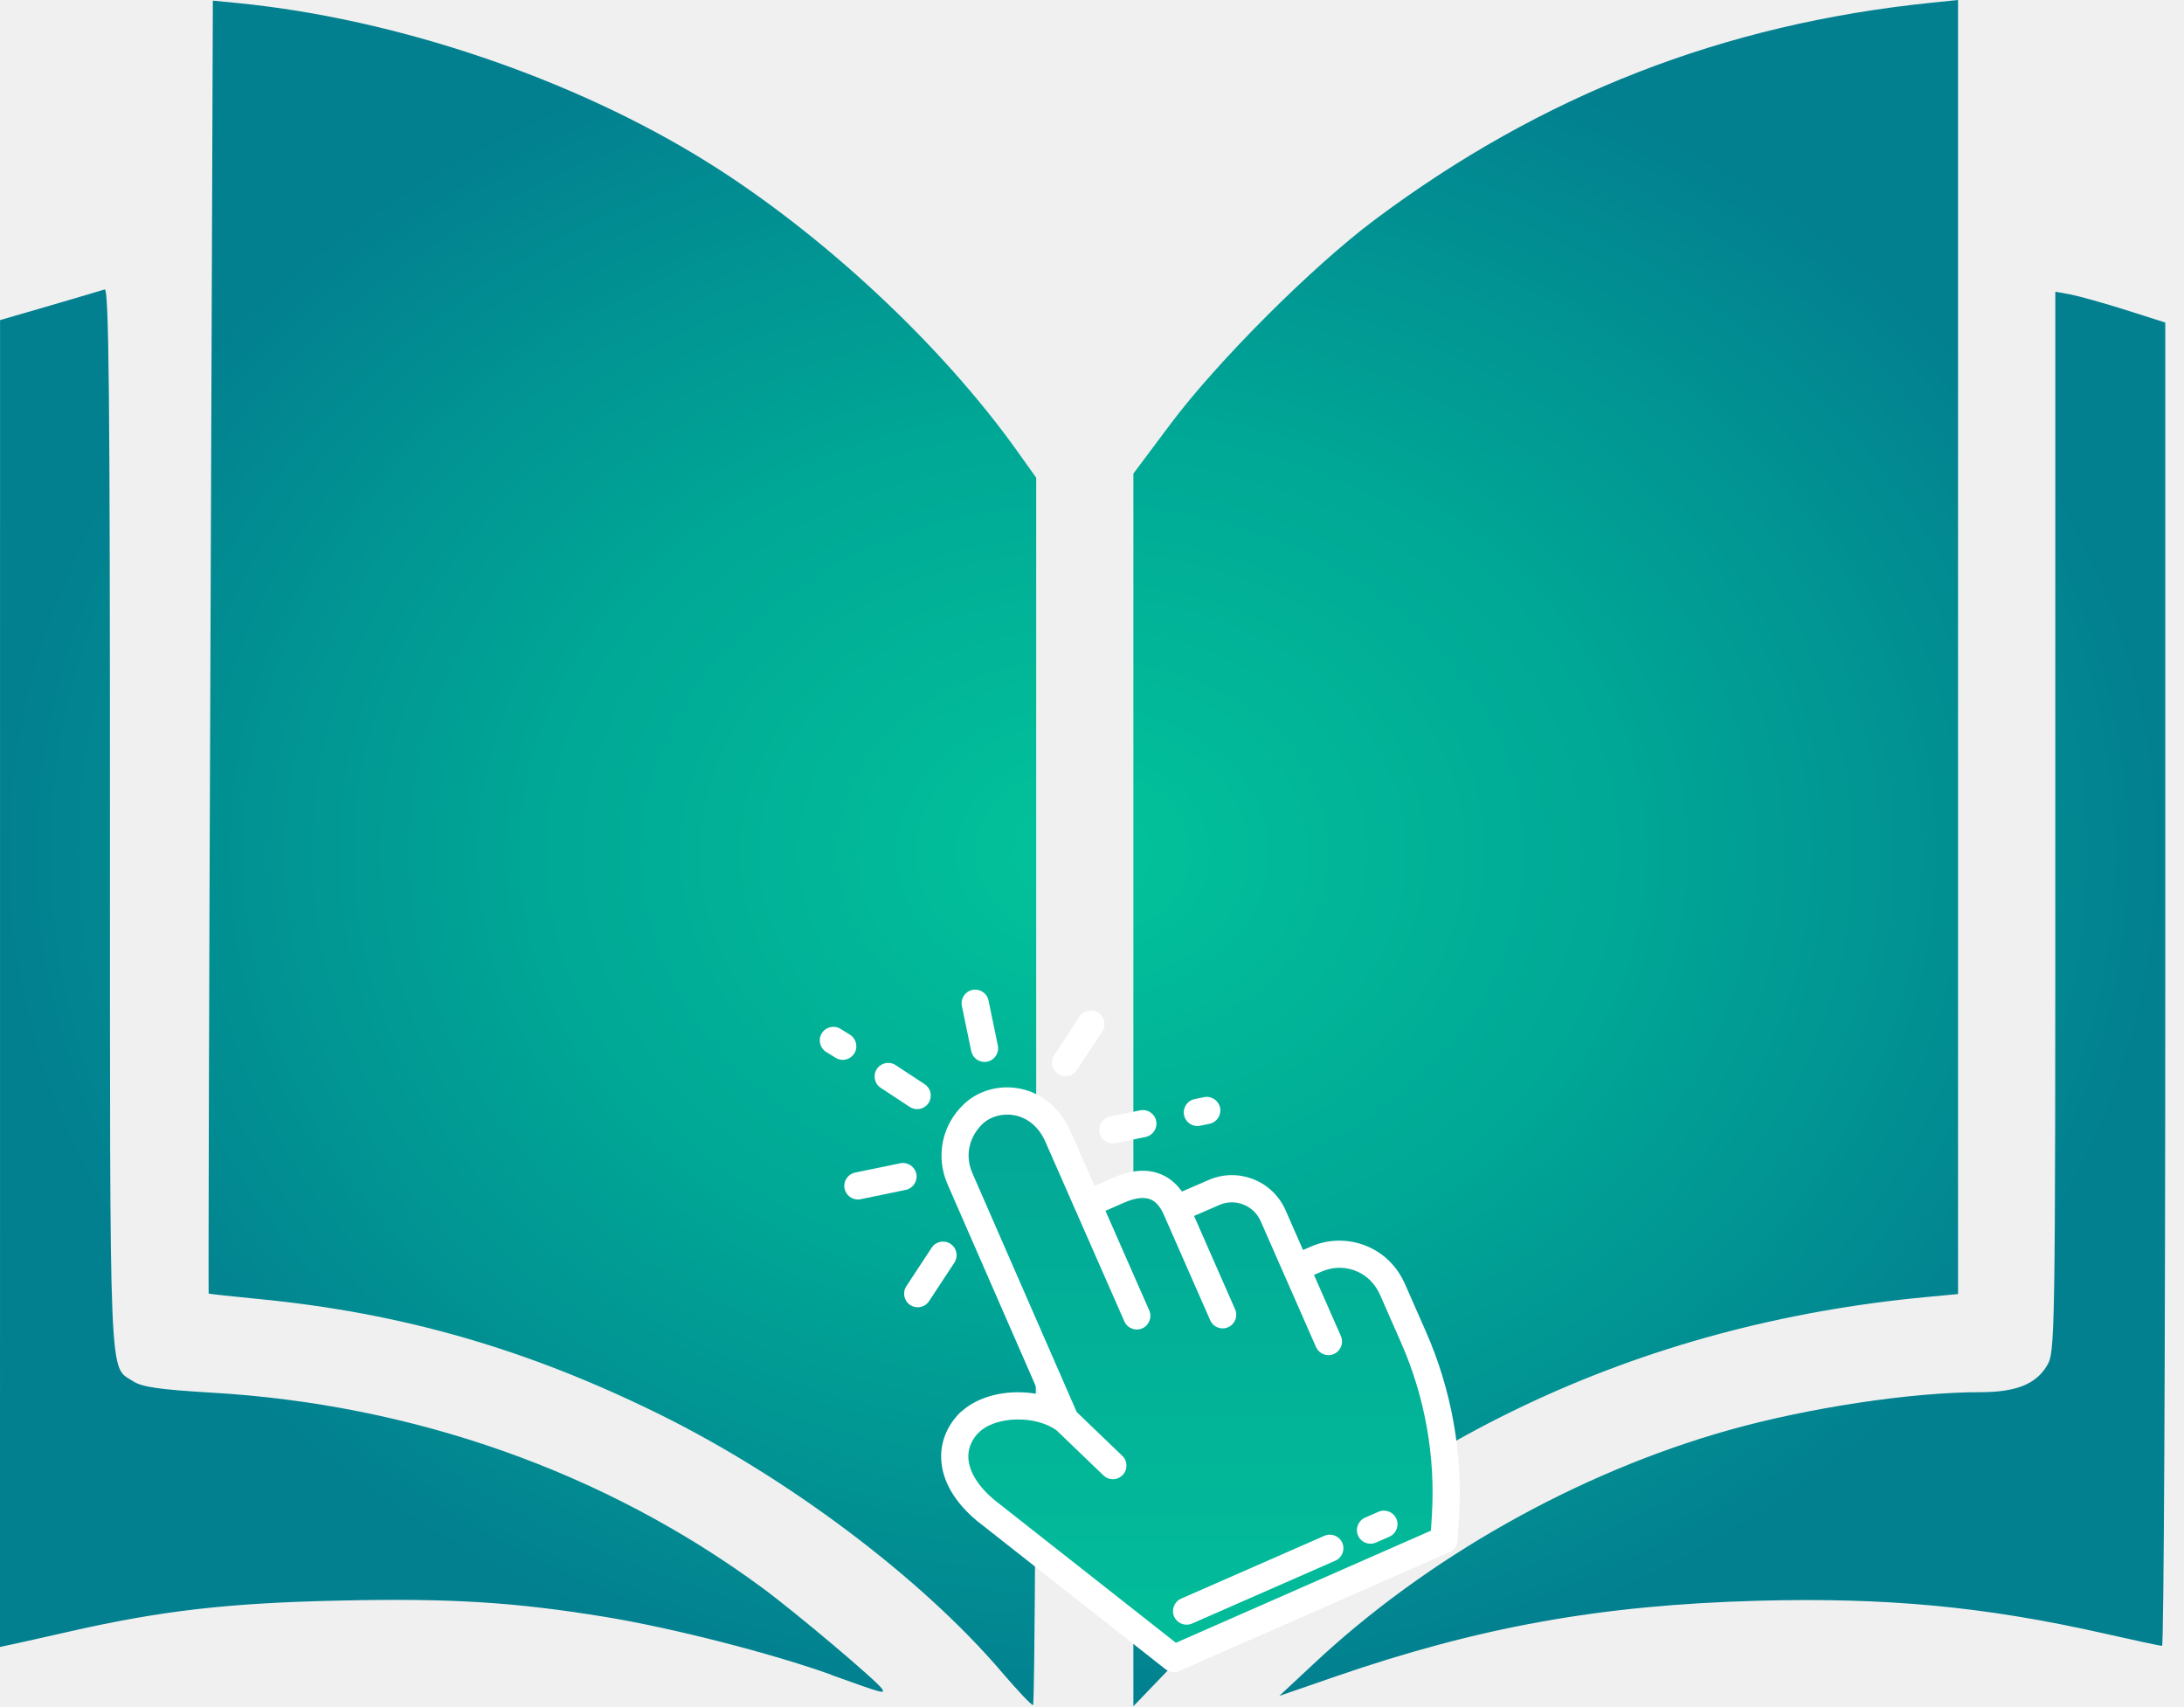
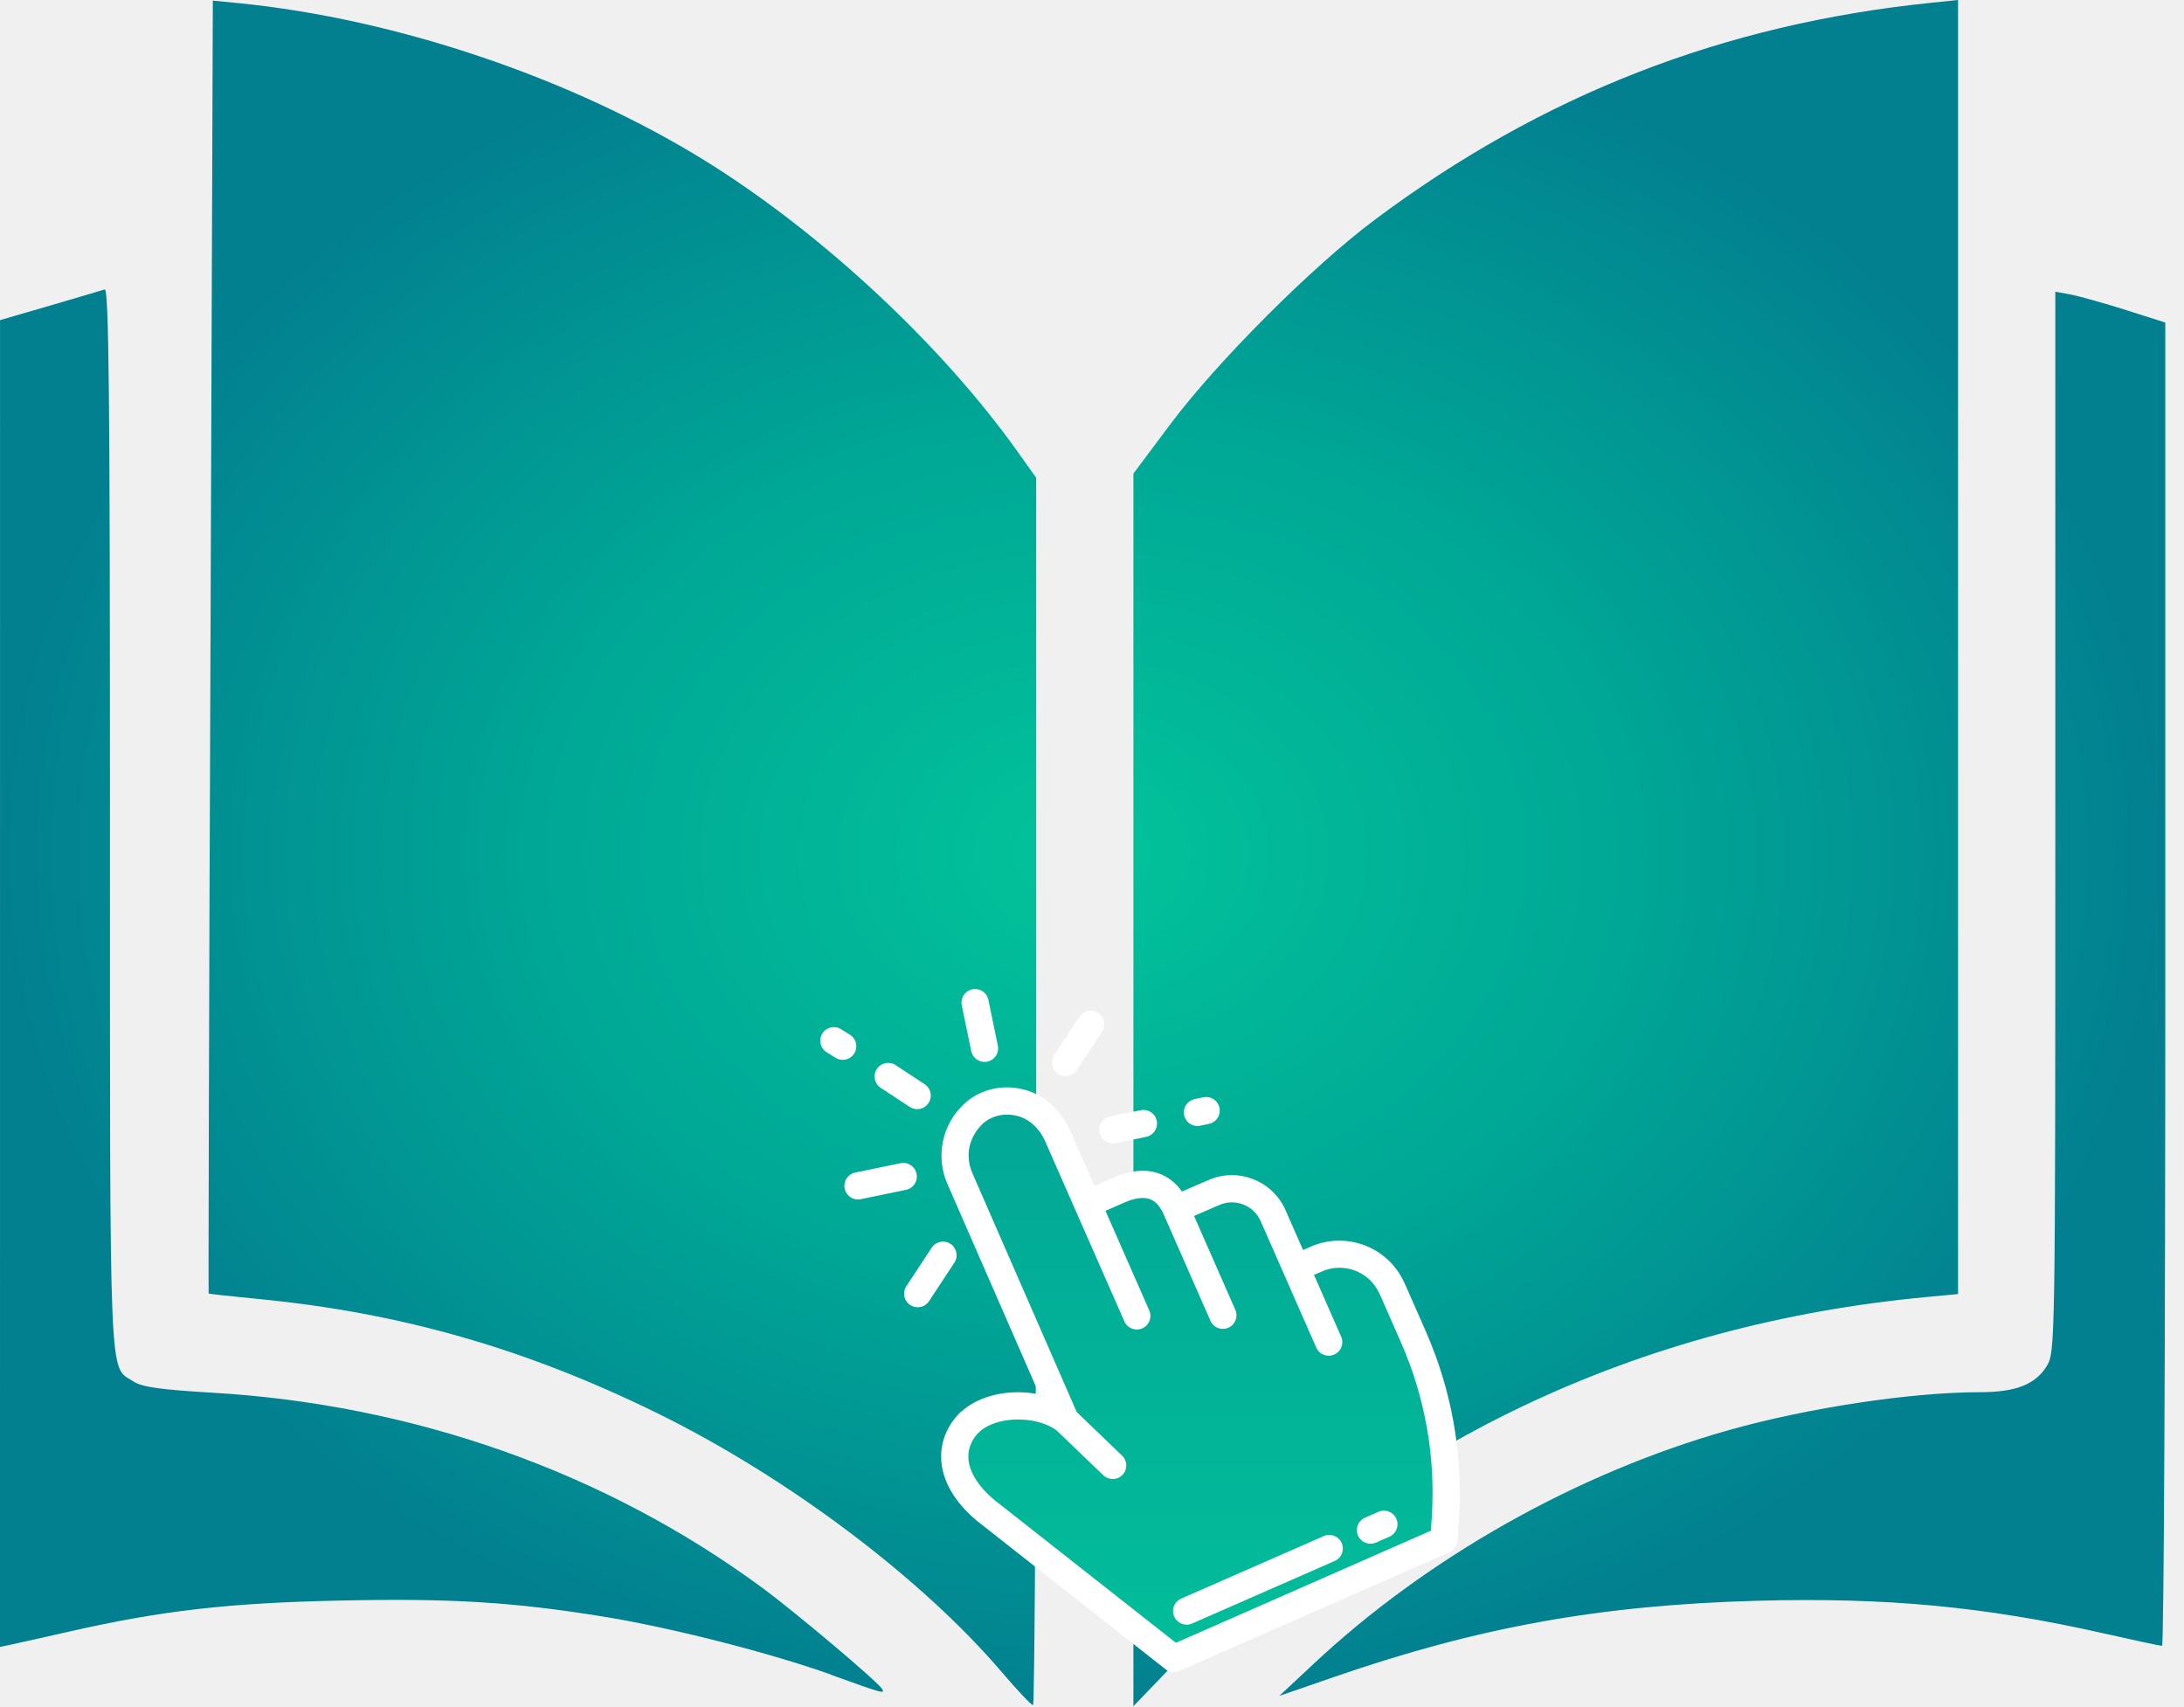
- <svg xmlns="http://www.w3.org/2000/svg" width="96" height="75" viewBox="0 0 96 75" fill="none">
-   <path d="M44.056 73.525C40.521 69.374 34.621 64.935 28.906 62.127C23.136 59.29 17.655 57.715 11.432 57.106C10.205 56.987 9.188 56.876 9.172 56.86C9.156 56.86 9.187 44.05 9.251 28.429L9.356 0.028L10.489 0.139C17.445 0.829 25.209 3.457 31.084 7.121C36.147 10.278 41.375 15.152 44.709 19.823L45.547 20.999V47.977C45.547 62.814 45.484 74.952 45.408 74.949C45.328 74.947 44.721 74.305 44.056 73.525ZM49.819 20.818L51.439 18.653C53.507 15.89 57.667 11.727 60.419 9.668C67.772 4.165 75.749 1.055 84.907 0.119L86.068 0V56.882L84.721 57.009C71.969 58.196 60.914 63.457 52.267 72.452L49.819 75V20.818ZM57.72 73.158C62.725 68.463 69.35 64.732 76.005 62.859C79.488 61.88 84.017 61.196 87.024 61.196C88.6 61.196 89.474 60.855 89.967 60.045C90.339 59.434 90.343 59.172 90.343 36.126L90.344 12.822L91.041 12.949C91.424 13.028 92.512 13.33 93.458 13.631L95.177 14.178V43.262C95.177 59.259 95.114 72.346 95.035 72.346C94.956 72.346 93.807 72.1 92.479 71.799C87.233 70.617 82.913 70.211 77.239 70.364C70.356 70.554 65.008 71.514 58.65 73.711L56.233 74.546L57.72 73.158ZM36.528 73.61C33.887 72.665 29.526 71.55 26.582 71.07C22.58 70.419 19.818 70.247 14.912 70.356C10.038 70.459 7.089 70.8 3.067 71.713C1.942 71.967 0.792 72.229 0.511 72.284L0 72.395L0.002 14.071L2.185 13.437C3.386 13.088 4.473 12.762 4.601 12.723C4.786 12.644 4.834 17.395 4.834 36.001C4.834 61.427 4.778 60.01 5.863 60.723C6.24 60.968 7.025 61.08 9.265 61.214C18.168 61.722 26.615 64.711 33.511 69.798C34.999 70.895 38.568 73.907 38.772 74.238C38.915 74.468 38.82 74.444 36.528 73.619L36.528 73.61Z" fill="url(#paint0_radial_505_660)" />
-   <path d="M51.697 53.139C51.4 52.464 50.727 51.633 49.173 52.316L47.804 52.918L46.499 49.95C45.713 48.162 43.763 48.03 42.772 48.975C42.055 49.659 41.729 50.75 42.201 51.823L46.828 62.416C45.702 61.562 43.549 61.572 42.585 62.565L42.61 62.526C41.587 63.58 41.758 65.074 43.311 66.379L51.599 72.902L63.471 67.683L63.536 66.648C63.704 63.957 63.226 61.264 62.14 58.795L61.242 56.751C61.195 56.645 61.144 56.541 61.089 56.44C60.462 55.295 59.059 54.822 57.861 55.343L56.969 55.731L55.961 53.437C55.52 52.433 54.343 51.977 53.343 52.426L51.697 53.139Z" fill="url(#paint1_linear_505_660)" />
-   <path d="M62.687 58.555L61.789 56.511C61.735 56.389 61.676 56.269 61.613 56.154C61.238 55.468 60.623 54.952 59.881 54.701C59.141 54.45 58.34 54.483 57.623 54.795L57.277 54.946L56.834 53.939L56.508 53.197C56.229 52.563 55.72 52.077 55.074 51.828C54.43 51.58 53.73 51.598 53.102 51.879L51.953 52.376C51.741 52.074 51.482 51.843 51.181 51.687C50.553 51.362 49.796 51.389 48.933 51.769L48.111 52.13L47.047 49.709C46.613 48.724 45.809 48.047 44.84 47.854C43.93 47.672 43.002 47.929 42.36 48.542C41.395 49.463 41.118 50.845 41.653 52.062L45.685 61.291C45.347 61.223 44.992 61.192 44.63 61.2C43.693 61.224 42.85 61.522 42.285 62.025C42.248 62.049 42.213 62.077 42.181 62.11C41.614 62.694 41.334 63.401 41.373 64.154C41.42 65.095 41.957 66.023 42.926 66.837C42.931 66.841 42.936 66.845 42.941 66.849L51.229 73.372C51.336 73.457 51.467 73.5 51.599 73.5C51.68 73.5 51.762 73.484 51.839 73.449L63.712 68.23C63.917 68.14 64.054 67.943 64.068 67.72L64.133 66.686C64.306 63.911 63.806 61.1 62.687 58.555ZM57.846 59.209C57.944 59.433 58.163 59.567 58.393 59.567C58.474 59.567 58.555 59.55 58.633 59.516C58.935 59.383 59.073 59.031 58.94 58.728L57.758 56.04L58.1 55.891C59.024 55.489 60.084 55.849 60.565 56.727C60.612 56.813 60.655 56.901 60.694 56.991L61.593 59.036C62.636 61.407 63.101 64.026 62.94 66.611L62.898 67.282L51.687 72.211L43.688 65.916C42.995 65.331 42.596 64.684 42.566 64.093C42.547 63.711 42.678 63.355 42.956 63.033C42.976 63.017 42.995 62.999 43.014 62.981C43.729 62.244 45.513 62.193 46.445 62.876L48.503 64.853C48.619 64.965 48.769 65.02 48.917 65.02C49.074 65.02 49.231 64.959 49.348 64.837C49.577 64.598 49.57 64.22 49.331 63.992L47.328 62.068L42.748 51.582C42.347 50.669 42.71 49.86 43.185 49.407C43.541 49.068 44.085 48.922 44.606 49.026C45.196 49.143 45.674 49.557 45.952 50.19L49.422 58.083C49.52 58.307 49.74 58.44 49.97 58.44C50.05 58.44 50.132 58.424 50.21 58.389C50.512 58.256 50.649 57.904 50.517 57.602L48.592 53.224L49.414 52.863C49.931 52.636 50.34 52.598 50.632 52.749C50.839 52.856 51.013 53.068 51.15 53.379L53.196 58.034C53.295 58.258 53.514 58.391 53.743 58.391C53.824 58.391 53.905 58.375 53.984 58.34C54.286 58.207 54.423 57.855 54.29 57.553L52.486 53.448L53.581 52.974C53.583 52.973 53.585 52.972 53.588 52.971C53.924 52.82 54.299 52.81 54.644 52.943C54.991 53.077 55.265 53.338 55.414 53.678L57.846 59.209Z" fill="white" />
-   <path d="M60.242 67.856C60.012 67.856 59.793 67.723 59.695 67.499C59.562 67.196 59.7 66.844 60.002 66.711L60.592 66.453C60.894 66.32 61.247 66.458 61.379 66.76C61.511 67.062 61.374 67.415 61.072 67.547L60.482 67.806C60.404 67.84 60.322 67.856 60.242 67.856Z" fill="white" />
-   <path d="M52.158 71.415C51.928 71.415 51.709 71.282 51.61 71.058C51.478 70.756 51.615 70.403 51.918 70.27L58.214 67.509C58.516 67.377 58.868 67.514 59.001 67.816C59.134 68.119 58.996 68.471 58.694 68.603L52.398 71.365C52.32 71.399 52.238 71.415 52.158 71.415Z" fill="white" />
-   <path d="M43.275 46.678C42.998 46.678 42.749 46.483 42.691 46.201L42.281 44.219C42.214 43.895 42.422 43.579 42.745 43.512C43.069 43.446 43.385 43.654 43.452 43.977L43.861 45.959C43.928 46.283 43.72 46.599 43.397 46.665C43.356 46.674 43.315 46.678 43.275 46.678Z" fill="white" />
-   <path d="M37.044 46.587C36.936 46.587 36.827 46.558 36.73 46.497L36.317 46.241C36.036 46.068 35.949 45.699 36.123 45.419C36.297 45.138 36.666 45.051 36.946 45.225L37.359 45.481C37.639 45.655 37.726 46.023 37.552 46.304C37.439 46.486 37.244 46.587 37.044 46.587Z" fill="white" />
-   <path d="M40.316 48.754C40.203 48.754 40.089 48.722 39.988 48.656L38.713 47.818C38.437 47.636 38.36 47.266 38.542 46.99C38.723 46.714 39.094 46.637 39.37 46.819L40.644 47.657C40.92 47.839 40.996 48.209 40.815 48.485C40.7 48.659 40.51 48.754 40.316 48.754Z" fill="white" />
-   <path d="M37.708 52.725C37.431 52.725 37.182 52.531 37.124 52.248C37.057 51.925 37.265 51.609 37.588 51.542L39.57 51.133C39.894 51.066 40.21 51.274 40.277 51.597C40.343 51.92 40.136 52.236 39.812 52.303L37.83 52.713C37.789 52.721 37.748 52.725 37.708 52.725Z" fill="white" />
-   <path d="M40.338 57.462C40.226 57.462 40.112 57.431 40.01 57.364C39.735 57.183 39.658 56.812 39.84 56.536L40.952 54.845C41.133 54.569 41.504 54.493 41.78 54.674C42.056 54.856 42.132 55.226 41.951 55.502L40.838 57.193C40.724 57.368 40.533 57.462 40.338 57.462Z" fill="white" />
-   <path d="M48.913 50.263C48.635 50.263 48.387 50.068 48.328 49.786C48.262 49.462 48.47 49.146 48.793 49.079L50.114 48.807C50.438 48.74 50.754 48.948 50.821 49.271C50.887 49.594 50.679 49.91 50.356 49.977L49.034 50.25C48.993 50.258 48.953 50.263 48.913 50.263Z" fill="white" />
-   <path d="M52.63 49.495C52.353 49.495 52.104 49.301 52.046 49.018C51.979 48.695 52.187 48.379 52.51 48.312L52.923 48.227C53.246 48.16 53.562 48.368 53.629 48.691C53.696 49.014 53.488 49.331 53.165 49.397L52.752 49.483C52.711 49.491 52.67 49.495 52.63 49.495Z" fill="white" />
-   <path d="M46.837 47.302C46.724 47.302 46.61 47.271 46.509 47.204C46.233 47.023 46.157 46.652 46.338 46.376L47.45 44.685C47.631 44.41 48.002 44.333 48.278 44.514C48.553 44.696 48.63 45.066 48.449 45.342L47.337 47.033C47.222 47.208 47.031 47.302 46.837 47.302Z" fill="white" />
+ <svg xmlns="http://www.w3.org/2000/svg" width="96" height="75" fill="none">
+   <path d="M44.056 73.525c-3.535-4.15-9.435-8.59-15.15-11.398-5.77-2.837-11.251-4.412-17.474-5.021-1.227-.12-2.244-.23-2.26-.246-.016 0 .015-12.81.08-28.431L9.355.028l1.133.11c6.956.69 14.72 3.32 20.595 6.983 5.063 3.157 10.291 8.031 13.625 12.702L45.547 21v26.978c0 14.837-.063 26.975-.14 26.972-.079-.002-.686-.644-1.35-1.424Zm5.763-52.707 1.62-2.165c2.068-2.763 6.228-6.926 8.98-8.985C67.772 4.165 75.749 1.055 84.907.12L86.068 0v56.882l-1.347.127c-12.752 1.187-23.807 6.448-32.454 15.443L49.82 75V20.818Zm7.9 52.34c5.006-4.695 11.63-8.426 18.286-10.299 3.483-.98 8.012-1.663 11.019-1.663 1.576 0 2.45-.34 2.943-1.15.372-.612.376-.874.376-23.92l.001-23.304.697.127c.383.08 1.471.38 2.417.682l1.72.547v29.084c0 15.997-.064 29.084-.143 29.084-.079 0-1.228-.246-2.556-.547-5.246-1.182-9.566-1.588-15.24-1.435-6.883.19-12.231 1.15-18.59 3.347l-2.416.835 1.487-1.388Zm-21.191.452c-2.64-.945-7.002-2.06-9.946-2.54-4.002-.65-6.764-.823-11.67-.714-4.874.103-7.823.444-11.845 1.357-1.125.254-2.275.516-2.556.571L0 72.395l.002-58.324 2.183-.634c1.201-.35 2.288-.675 2.416-.714.185-.08.233 4.671.233 23.278 0 25.426-.056 24.009 1.029 24.722.377.245 1.162.357 3.402.491 8.902.508 17.35 3.497 24.246 8.584 1.488 1.097 5.057 4.11 5.261 4.44.143.23.048.206-2.244-.619v-.009Z" fill="url(#a)" />
+   <path d="M51.697 53.139c-.297-.675-.97-1.506-2.524-.823l-1.369.602L46.5 49.95c-.786-1.788-2.736-1.92-3.727-.975-.717.684-1.043 1.775-.571 2.848l4.627 10.593c-1.127-.853-3.28-.844-4.243.149l.025-.039c-1.023 1.054-.852 2.548.701 3.853l8.288 6.523 11.872-5.219.065-1.035a16.9 16.9 0 0 0-1.396-7.853l-.898-2.044a4.042 4.042 0 0 0-.153-.31 2.529 2.529 0 0 0-3.227-1.098l-.893.388-1.008-2.294a1.98 1.98 0 0 0-2.618-1.011l-1.646.713Z" fill="url(#b)" />
+   <path d="m62.687 58.555-.898-2.044a4.522 4.522 0 0 0-.176-.357 3.13 3.13 0 0 0-3.99-1.359l-.346.15-.443-1.006-.326-.742a2.562 2.562 0 0 0-1.434-1.369 2.553 2.553 0 0 0-1.972.05l-1.15.498a2.148 2.148 0 0 0-.77-.689c-.63-.325-1.386-.298-2.25.082l-.821.361-1.064-2.42c-.434-.986-1.238-1.663-2.207-1.856-.91-.182-1.838.075-2.48.688a3.097 3.097 0 0 0-.707 3.52l4.032 9.23a4.749 4.749 0 0 0-1.055-.092c-.937.024-1.78.322-2.345.825a.613.613 0 0 0-.104.085c-.567.584-.847 1.291-.808 2.044.047.94.584 1.869 1.553 2.683a.66.66 0 0 0 .015.012l8.288 6.523a.595.595 0 0 0 .61.077l11.873-5.219a.597.597 0 0 0 .356-.51l.065-1.034a17.573 17.573 0 0 0-1.446-8.131Zm-4.841.654a.598.598 0 1 0 1.094-.48l-1.182-2.69.342-.148a1.92 1.92 0 0 1 2.465.836c.047.086.09.175.13.264l.898 2.045a16.369 16.369 0 0 1 1.347 7.575l-.042.671-11.211 4.93-7.999-6.296c-.693-.585-1.092-1.232-1.122-1.823-.02-.382.112-.738.39-1.06a.657.657 0 0 0 .058-.052c.715-.737 2.5-.788 3.43-.105l2.06 1.977a.597.597 0 0 0 .827-.861l-2.003-1.924-4.58-10.486c-.401-.913-.038-1.722.437-2.175.356-.34.9-.485 1.421-.381.59.117 1.068.53 1.346 1.164l3.47 7.893a.597.597 0 1 0 1.095-.481l-1.925-4.378.822-.361c.517-.227.926-.265 1.218-.114.207.107.381.319.518.63l2.046 4.655a.598.598 0 1 0 1.094-.481l-1.804-4.105 1.095-.474a1.365 1.365 0 0 1 1.063-.03c.347.133.62.394.77.734l2.432 5.532Z" fill="#fff" />
+   <path d="M60.242 67.856a.597.597 0 0 1-.24-1.145l.59-.258a.597.597 0 1 1 .48 1.094l-.59.259a.59.59 0 0 1-.24.05ZM52.158 71.415a.598.598 0 0 1-.24-1.145l6.296-2.761a.598.598 0 0 1 .48 1.094l-6.296 2.762a.598.598 0 0 1-.24.05ZM43.275 46.678a.598.598 0 0 1-.584-.477l-.41-1.982a.598.598 0 1 1 1.17-.242l.41 1.982a.597.597 0 0 1-.586.719ZM37.044 46.587a.595.595 0 0 1-.314-.09l-.413-.256a.598.598 0 0 1 .629-1.016l.413.256a.598.598 0 0 1-.316 1.106ZM40.316 48.754a.595.595 0 0 1-.328-.098l-1.275-.838a.597.597 0 1 1 .657-1l1.274.84a.597.597 0 0 1-.328 1.096ZM37.708 52.725a.598.598 0 0 1-.12-1.183l1.982-.41a.598.598 0 1 1 .242 1.171l-1.982.41a.615.615 0 0 1-.122.012ZM40.338 57.462a.596.596 0 0 1-.498-.926l1.112-1.69a.597.597 0 1 1 .999.656l-1.113 1.691a.597.597 0 0 1-.5.27ZM48.913 50.263a.598.598 0 0 1-.12-1.184l1.321-.272a.598.598 0 1 1 .242 1.17l-1.322.273a.595.595 0 0 1-.12.013ZM52.63 49.495a.598.598 0 0 1-.12-1.183l.413-.085a.598.598 0 0 1 .242 1.17l-.413.086a.613.613 0 0 1-.122.012ZM46.837 47.302a.597.597 0 0 1-.499-.926l1.112-1.691a.598.598 0 0 1 .999.657l-1.112 1.691a.598.598 0 0 1-.5.27Z" fill="#fff" />
  <defs>
-     <radialGradient id="paint0_radial_505_660" cx="0" cy="0" r="1" gradientUnits="userSpaceOnUse" gradientTransform="translate(47.5885 37.4998) rotate(90) scale(37.5002 47.5887)">
+     <radialGradient id="a" cx="0" cy="0" r="1" gradientUnits="userSpaceOnUse" gradientTransform="matrix(0 37.5002 -47.5887 0 47.589 37.5)">
      <stop stop-color="#02C39A" />
-       <stop offset="0.49" stop-color="#00A896" />
+       <stop offset=".49" stop-color="#00A896" />
      <stop offset="1" stop-color="#028090" />
    </radialGradient>
-     <linearGradient id="paint1_linear_505_660" x1="35.835" y1="-14.98" x2="35.835" y2="76.829" gradientUnits="userSpaceOnUse">
+     <linearGradient id="b" x1="35.835" y1="-14.98" x2="35.835" y2="76.829" gradientUnits="userSpaceOnUse">
      <stop stop-color="#046C8E" />
      <stop offset="1" stop-color="#02C19A" />
    </linearGradient>
  </defs>
</svg>
